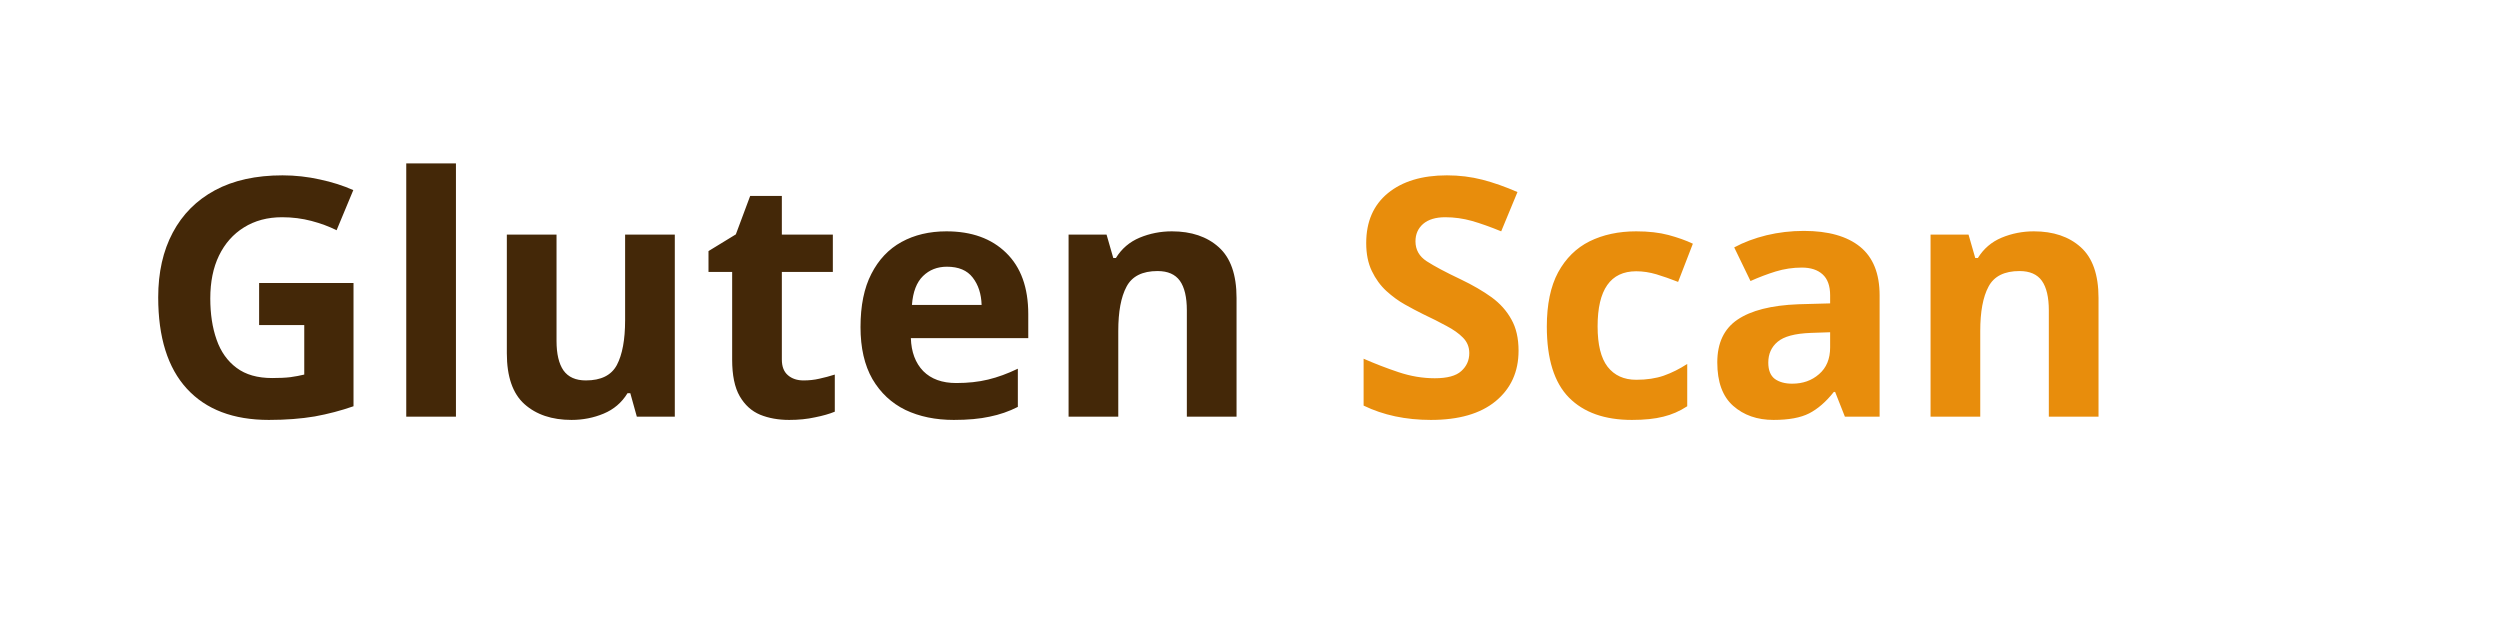
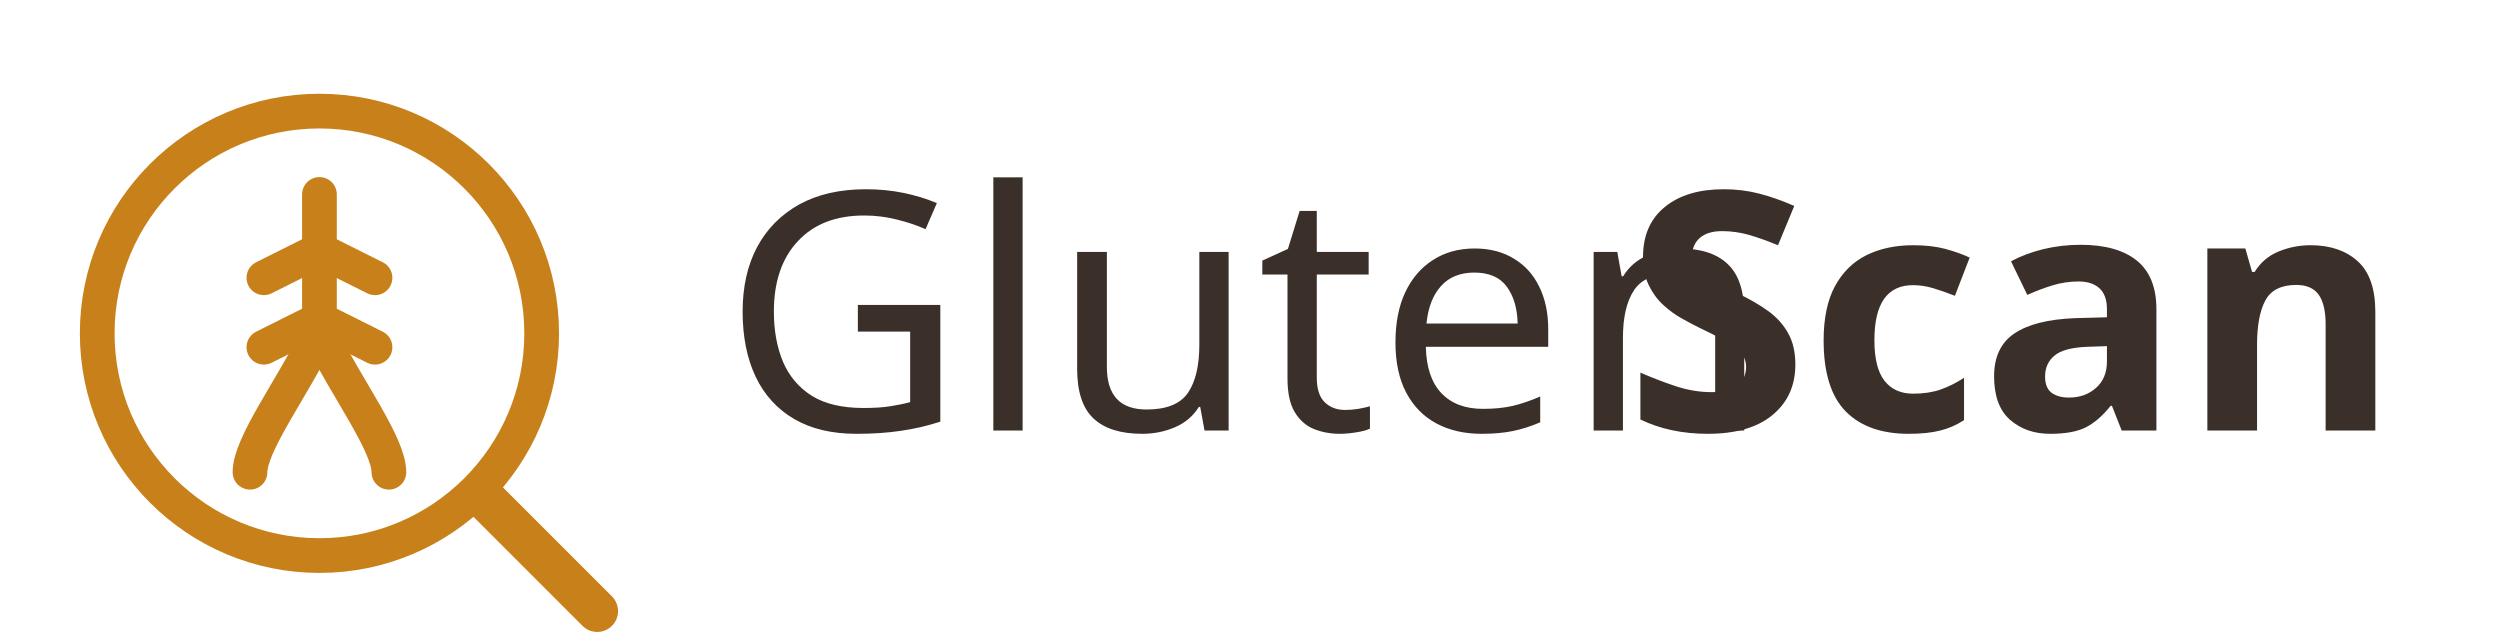
<svg xmlns="http://www.w3.org/2000/svg" width="180" height="46" viewBox="0 0 180 46" fill="none">
  <style>
-     .text { font: bold 24px sans-serif; fill: #442808; }
-     .scan { fill: #E88D0C; }
-   </style>
-   <text x="10" y="30" class="text">Gluten <tspan class="scan">Scan</tspan>
-   </text>
+         .gluten-text { font: 24px 'Geist', sans-serif; fill: #3a3029; }
+         .scan-text { font: bold 24px 'Geist', sans-serif; fill: #3a3029; }
+         .icon-stroke { stroke: #c8811a; stroke-width: 2.5; stroke-linecap: round; stroke-linejoin: round; }
+     </style>
+   <g transform="translate(0, 1)">
+     <path d="M23 13V23" class="icon-stroke" />
+     <path d="M23 23C21 27 18 31 18 33" class="icon-stroke" />
+     <path d="M23 23C25 27 28 31 28 33" class="icon-stroke" />
+     <path d="M19 19L23 17" class="icon-stroke" />
+     <path d="M27 19L23 17" class="icon-stroke" />
+     <path d="M19 24L23 22" class="icon-stroke" />
+     <path d="M27 24L23 22" class="icon-stroke" />
+     <circle cx="23" cy="23" r="16" stroke="#c8811a" stroke-width="2.5" />
+     <line x1="35" y1="35" x2="43" y2="43" stroke="#c8811a" stroke-width="3" stroke-linecap="round" />
+   </g>
+   <text x="52" y="31" class="gluten-text">Gluten</text>
+   <text x="117" y="31" class="scan-text">Scan</text>
</svg>
